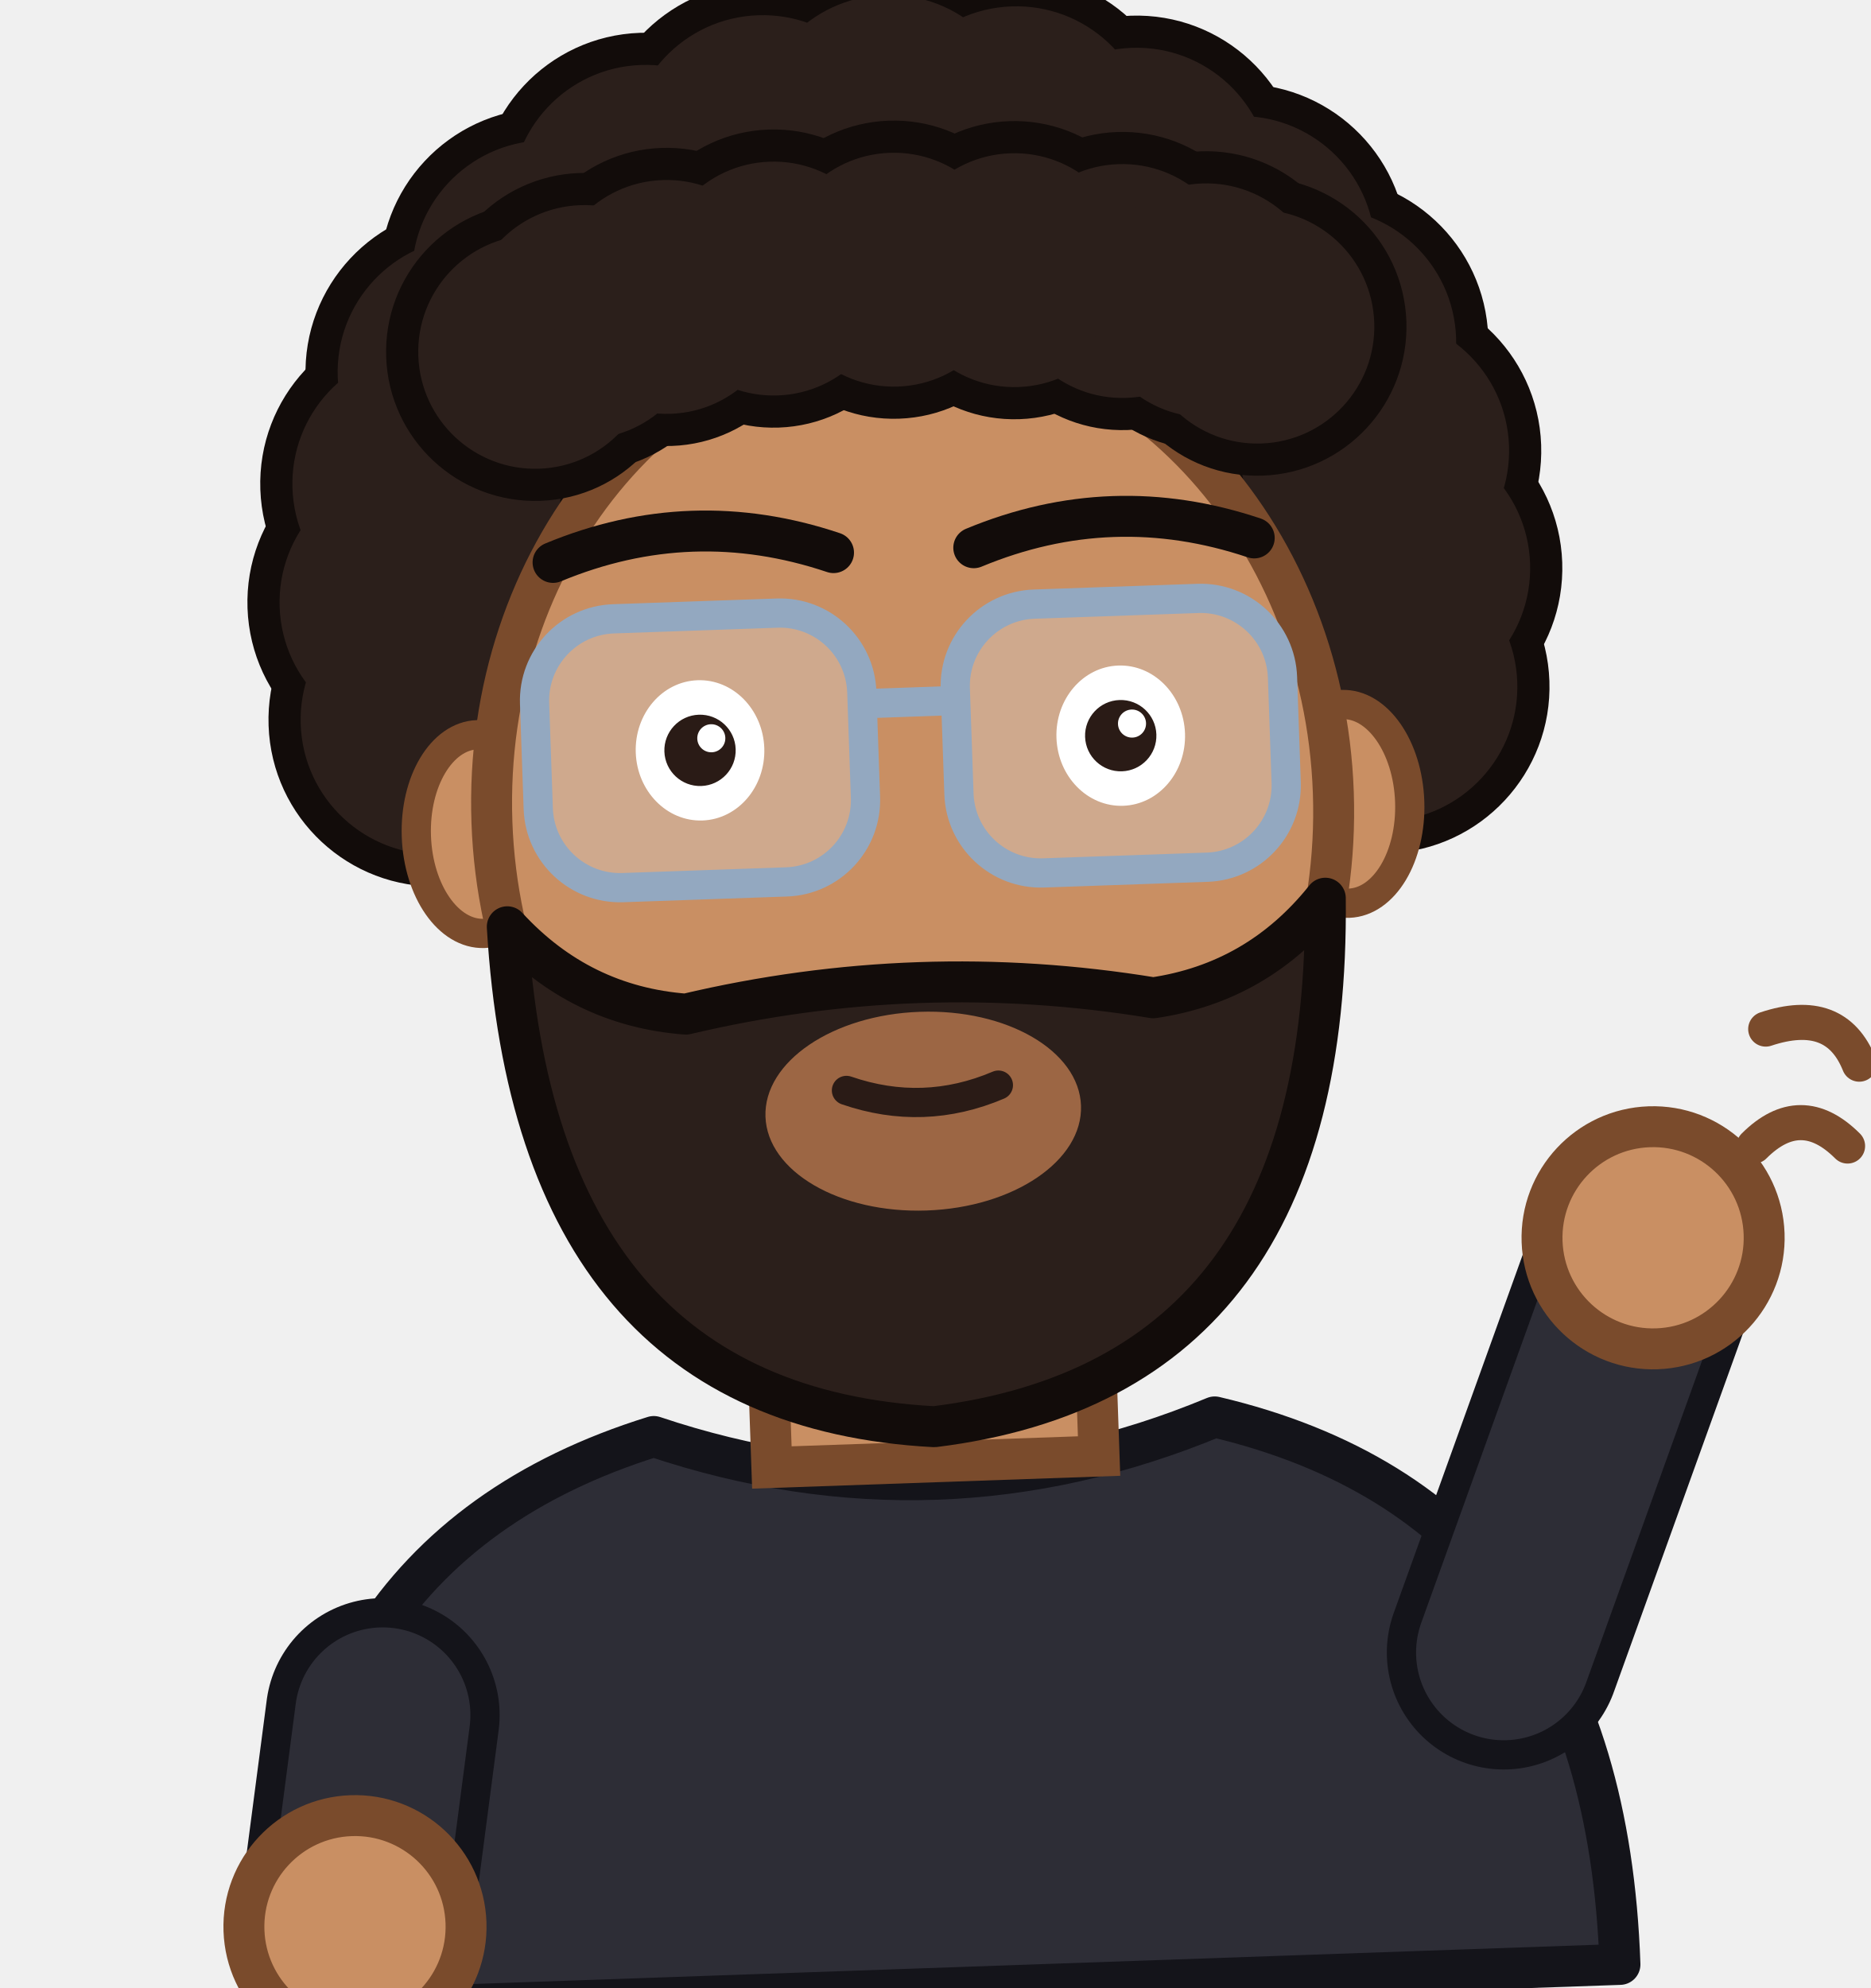
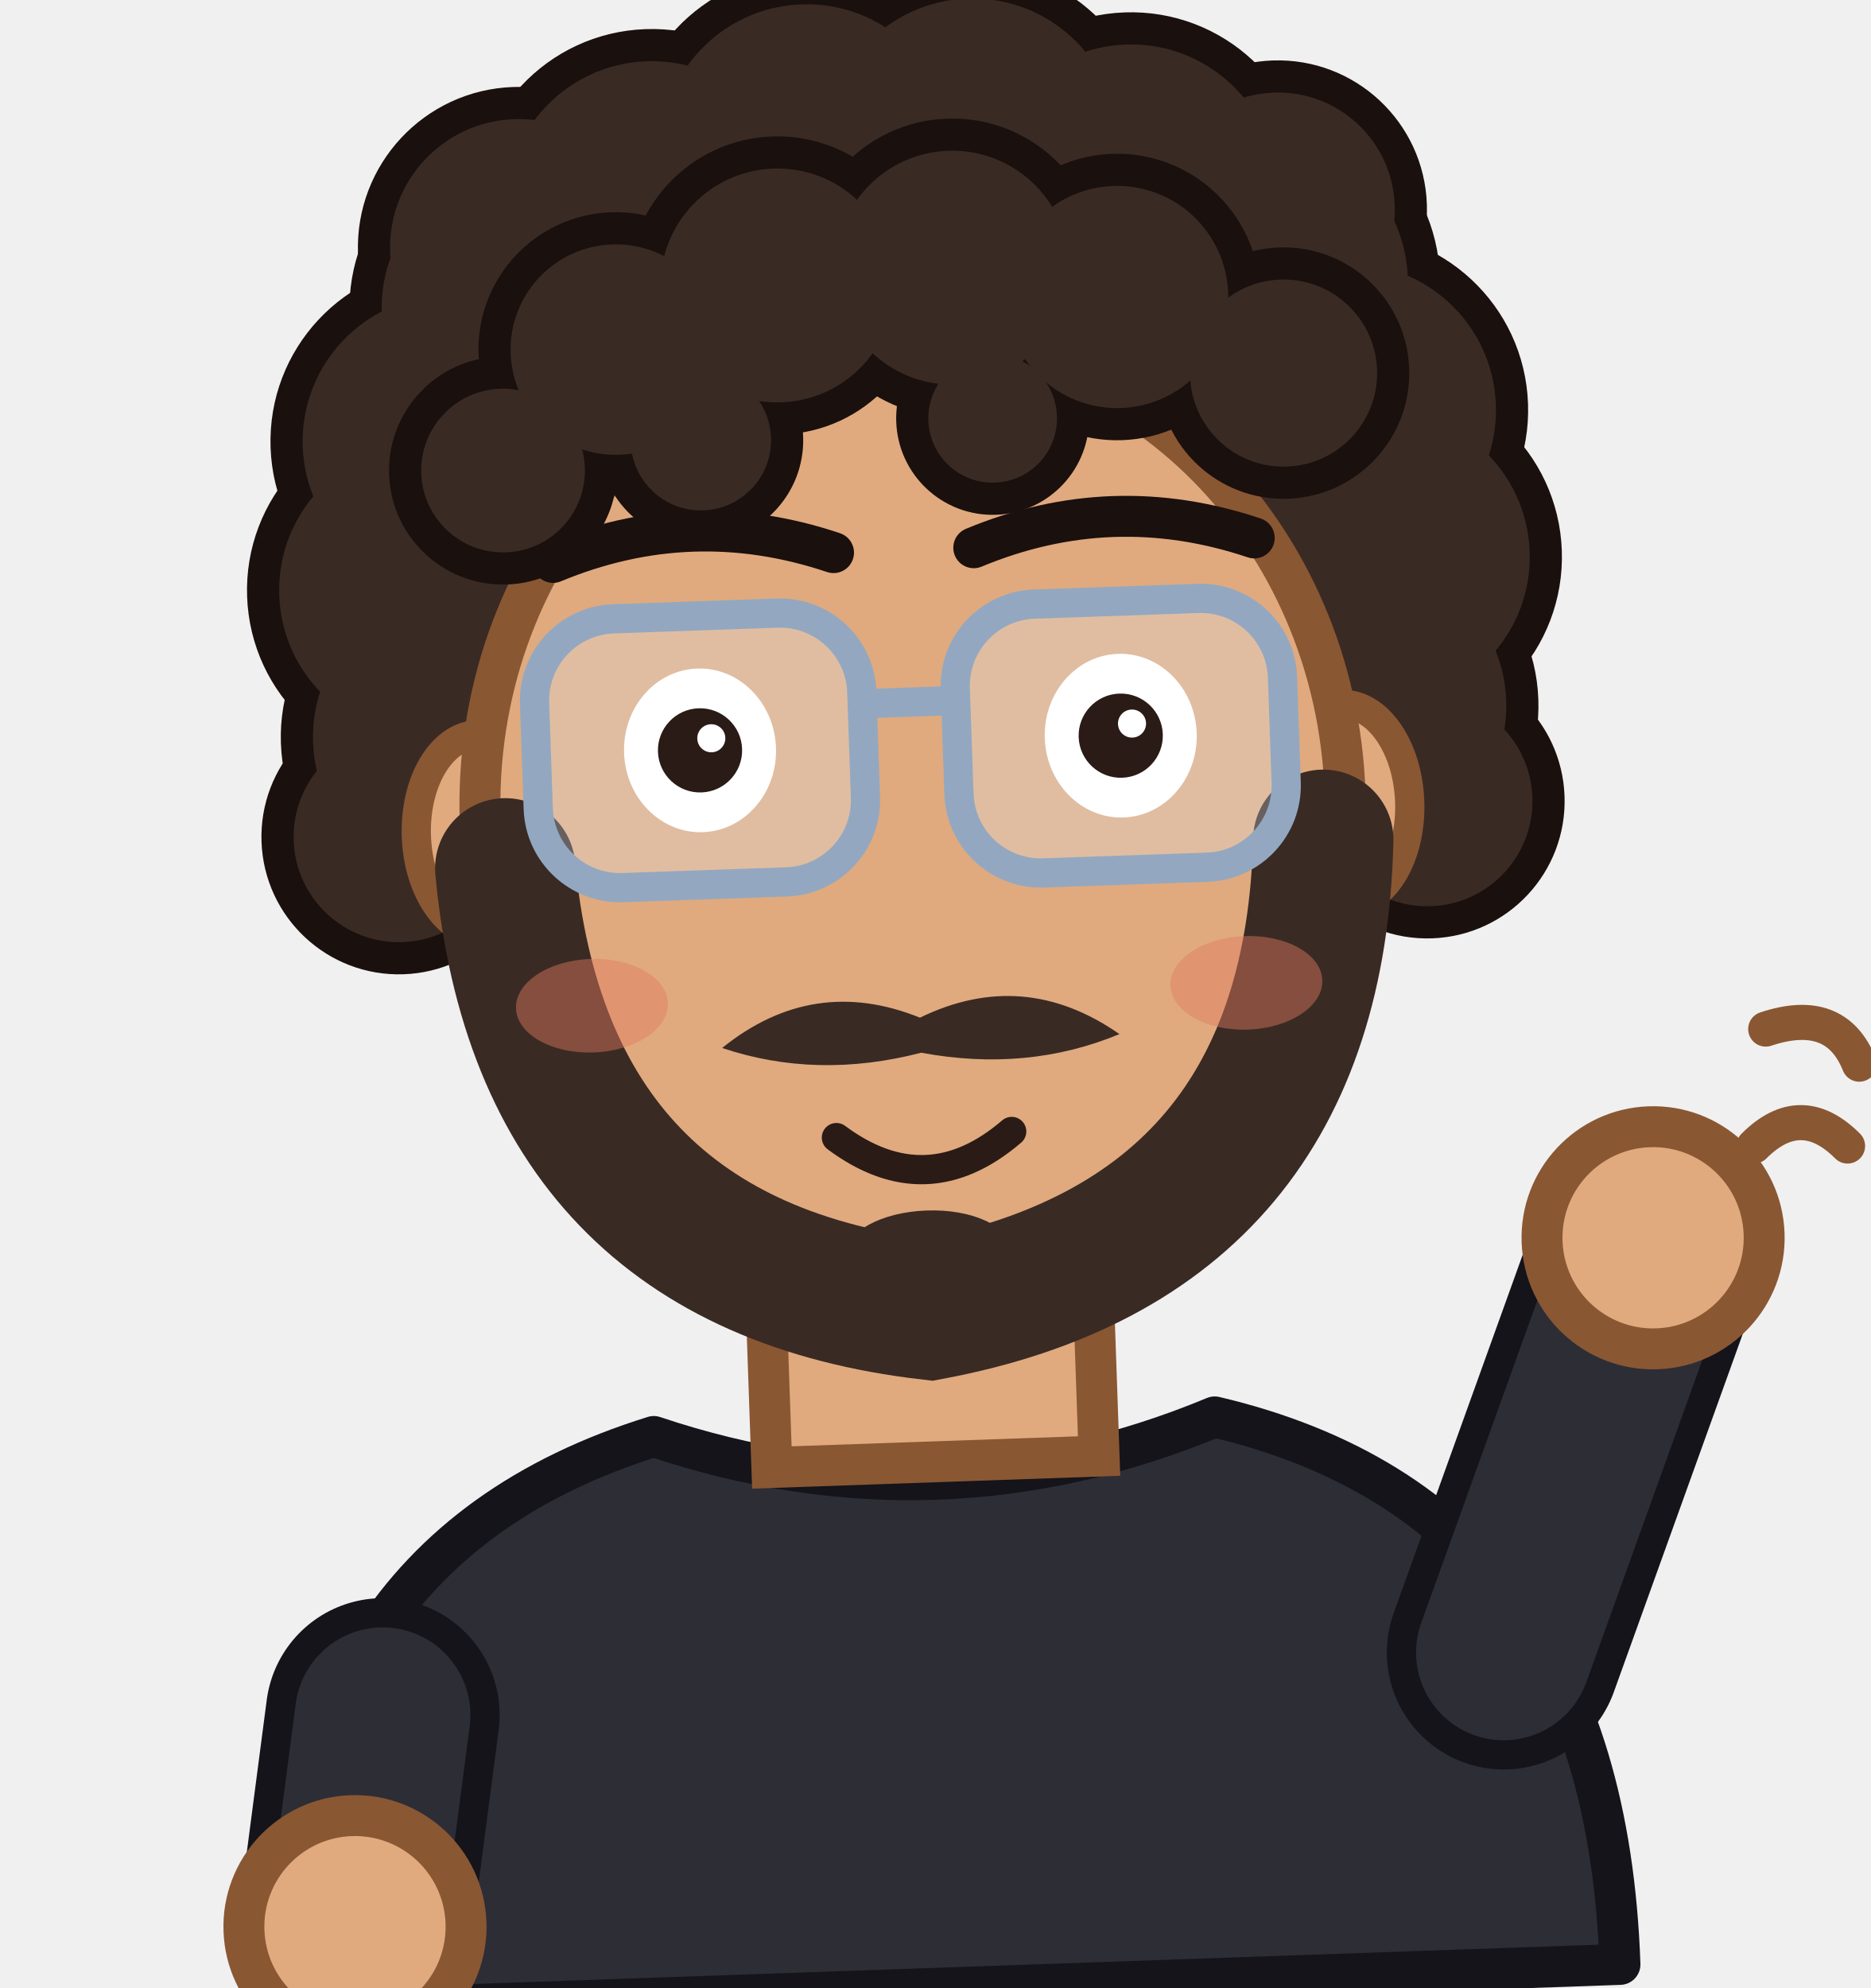
<svg xmlns="http://www.w3.org/2000/svg" viewBox="0 0 320 340" width="320" height="340">
  <g transform="rotate(-2 160 250)">
-     <circle cx="78.9" cy="120.2" r="25" fill="#2B1F1B" stroke="#120C0A" stroke-width="7" />
-     <circle cx="76.0" cy="100.0" r="25" fill="#2B1F1B" stroke="#120C0A" stroke-width="7" />
-     <circle cx="78.9" cy="79.8" r="25" fill="#2B1F1B" stroke="#120C0A" stroke-width="7" />
-     <circle cx="87.3" cy="61.0" r="25" fill="#2B1F1B" stroke="#120C0A" stroke-width="7" />
-     <circle cx="100.6" cy="44.8" r="25" fill="#2B1F1B" stroke="#120C0A" stroke-width="7" />
-     <circle cx="118.0" cy="32.5" r="25" fill="#2B1F1B" stroke="#120C0A" stroke-width="7" />
-     <circle cx="138.3" cy="24.7" r="25" fill="#2B1F1B" stroke="#120C0A" stroke-width="7" />
-     <circle cx="160.0" cy="22.0" r="25" fill="#2B1F1B" stroke="#120C0A" stroke-width="7" />
-     <circle cx="181.7" cy="24.7" r="25" fill="#2B1F1B" stroke="#120C0A" stroke-width="7" />
-     <circle cx="202.0" cy="32.5" r="25" fill="#2B1F1B" stroke="#120C0A" stroke-width="7" />
-     <circle cx="219.4" cy="44.8" r="25" fill="#2B1F1B" stroke="#120C0A" stroke-width="7" />
-     <circle cx="232.7" cy="61.0" r="25" fill="#2B1F1B" stroke="#120C0A" stroke-width="7" />
-     <circle cx="241.1" cy="79.8" r="25" fill="#2B1F1B" stroke="#120C0A" stroke-width="7" />
-     <circle cx="244.0" cy="100.0" r="25" fill="#2B1F1B" stroke="#120C0A" stroke-width="7" />
-     <circle cx="241.1" cy="120.2" r="25" fill="#2B1F1B" stroke="#120C0A" stroke-width="7" />
-     <circle cx="78.9" cy="120.2" r="23" fill="#2B1F1B" />
-     <circle cx="76.0" cy="100.0" r="23" fill="#2B1F1B" />
-     <circle cx="78.9" cy="79.8" r="23" fill="#2B1F1B" />
-     <circle cx="87.3" cy="61.0" r="23" fill="#2B1F1B" />
-     <circle cx="100.6" cy="44.8" r="23" fill="#2B1F1B" />
-     <circle cx="118.0" cy="32.5" r="23" fill="#2B1F1B" />
-     <circle cx="138.3" cy="24.7" r="23" fill="#2B1F1B" />
-     <circle cx="160.0" cy="22.0" r="23" fill="#2B1F1B" />
-     <circle cx="181.7" cy="24.7" r="23" fill="#2B1F1B" />
-     <circle cx="202.0" cy="32.5" r="23" fill="#2B1F1B" />
-     <circle cx="219.4" cy="44.8" r="23" fill="#2B1F1B" />
-     <circle cx="232.7" cy="61.0" r="23" fill="#2B1F1B" />
-     <circle cx="241.1" cy="79.8" r="23" fill="#2B1F1B" />
-     <circle cx="244.0" cy="100.0" r="23" fill="#2B1F1B" />
-     <circle cx="241.1" cy="120.2" r="23" fill="#2B1F1B" />
+     <circle cx="82.9" cy="123.3" r="27" fill="#3A2A24" stroke="#1A100D" stroke-width="7" />
+     <circle cx="78.0" cy="98.0" r="27" fill="#3A2A24" stroke="#1A100D" stroke-width="7" />
+     <circle cx="82.9" cy="72.7" r="27" fill="#3A2A24" stroke="#1A100D" stroke-width="7" />
+     <circle cx="97.2" cy="50.4" r="27" fill="#3A2A24" stroke="#1A100D" stroke-width="7" />
+     <circle cx="119.0" cy="33.9" r="27" fill="#3A2A24" stroke="#1A100D" stroke-width="7" />
+     <circle cx="145.8" cy="25.1" r="27" fill="#3A2A24" stroke="#1A100D" stroke-width="7" />
+     <circle cx="174.2" cy="25.1" r="27" fill="#3A2A24" stroke="#1A100D" stroke-width="7" />
+     <circle cx="201.0" cy="33.9" r="27" fill="#3A2A24" stroke="#1A100D" stroke-width="7" />
+     <circle cx="222.8" cy="50.4" r="27" fill="#3A2A24" stroke="#1A100D" stroke-width="7" />
+     <circle cx="237.1" cy="72.7" r="27" fill="#3A2A24" stroke="#1A100D" stroke-width="7" />
+     <circle cx="242.0" cy="98.0" r="27" fill="#3A2A24" stroke="#1A100D" stroke-width="7" />
+     <circle cx="237.1" cy="123.3" r="27" fill="#3A2A24" stroke="#1A100D" stroke-width="7" />
+     <circle cx="72.0" cy="140.0" r="20" fill="#3A2A24" stroke="#1A100D" stroke-width="7" />
+     <circle cx="248.0" cy="140.0" r="20" fill="#3A2A24" stroke="#1A100D" stroke-width="7" />
+     <circle cx="96.0" cy="40.0" r="24" fill="#3A2A24" stroke="#1A100D" stroke-width="7" />
+     <circle cx="226.0" cy="38.0" r="22" fill="#3A2A24" stroke="#1A100D" stroke-width="7" />
+     <circle cx="82.9" cy="123.3" r="25" fill="#3A2A24" />
+     <circle cx="78.0" cy="98.0" r="25" fill="#3A2A24" />
+     <circle cx="82.9" cy="72.7" r="25" fill="#3A2A24" />
+     <circle cx="97.2" cy="50.4" r="25" fill="#3A2A24" />
+     <circle cx="119.0" cy="33.9" r="25" fill="#3A2A24" />
+     <circle cx="145.8" cy="25.1" r="25" fill="#3A2A24" />
+     <circle cx="174.2" cy="25.1" r="25" fill="#3A2A24" />
+     <circle cx="201.0" cy="33.9" r="25" fill="#3A2A24" />
+     <circle cx="222.8" cy="50.4" r="25" fill="#3A2A24" />
+     <circle cx="237.1" cy="72.7" r="25" fill="#3A2A24" />
+     <circle cx="242.0" cy="98.0" r="25" fill="#3A2A24" />
+     <circle cx="237.1" cy="123.3" r="25" fill="#3A2A24" />
+     <circle cx="72.0" cy="140.0" r="18" fill="#3A2A24" />
+     <circle cx="248.0" cy="140.0" r="18" fill="#3A2A24" />
+     <circle cx="96.0" cy="40.0" r="22" fill="#3A2A24" />
+     <circle cx="226.0" cy="38.0" r="20" fill="#3A2A24" />
    <path d="M46 340 Q46 262 112 244 Q160 262 208 244 Q274 262 274 340 Z" fill="#2D2D36" stroke="#14141A" stroke-width="7" stroke-linejoin="round" />
-     <rect x="132" y="210" width="56" height="40" fill="#C98F63" stroke="#7A4B2C" stroke-width="7" />
-     <ellipse cx="86" cy="140" rx="11" ry="17" fill="#C98F63" stroke="#7A4B2C" stroke-width="5" />
-     <ellipse cx="234" cy="140" rx="11" ry="17" fill="#C98F63" stroke="#7A4B2C" stroke-width="5" />
-     <ellipse cx="160" cy="138" rx="72" ry="82" fill="#C98F63" stroke="#7A4B2C" stroke-width="7" />
-     <path d="M90 156 Q92 238 160 244 Q228 238 230 156 Q218 170 200 172 Q160 164 120 172 Q102 170 90 156 Z" fill="#2B1F1B" stroke="#120C0A" stroke-width="7" stroke-linejoin="round" />
-     <ellipse cx="160" cy="190" rx="27" ry="17" fill="#9C6644" />
+     <rect x="132" y="210" width="56" height="40" fill="#E0AA7E" stroke="#8A5733" stroke-width="7" />
+     <ellipse cx="86" cy="140" rx="11" ry="17" fill="#E0AA7E" stroke="#8A5733" stroke-width="5" />
+     <ellipse cx="234" cy="140" rx="11" ry="17" fill="#E0AA7E" stroke="#8A5733" stroke-width="5" />
+     <ellipse cx="160" cy="138" rx="74" ry="80" fill="#E0AA7E" stroke="#8A5733" stroke-width="7" />
+     <path d="M90 146 Q94 214 160 224 Q226 214 230 146" fill="none" stroke="#3A2A24" stroke-width="24" stroke-linecap="round" />
+     <path d="M126 178 Q142 166 160 174 Q178 166 194 178 Q178 184 160 180 Q142 184 126 178 Z" fill="#3A2A24" />
+     <ellipse cx="160" cy="214" rx="14" ry="7" fill="#3A2A24" />
+     <ellipse cx="104" cy="170" rx="13" ry="8" fill="#E0795F" opacity=".45" />
+     <ellipse cx="216" cy="170" rx="13" ry="8" fill="#E0795F" opacity=".45" />
    <rect x="96" y="104" width="56" height="46" rx="14" fill="#DDEBFA" fill-opacity=".28" stroke="#93A8C0" stroke-width="5" />
    <rect x="168" y="104" width="56" height="46" rx="14" fill="#DDEBFA" fill-opacity=".28" stroke="#93A8C0" stroke-width="5" />
    <path d="M152 120 H168" stroke="#93A8C0" stroke-width="5" />
-     <ellipse cx="124" cy="127" rx="11" ry="12" fill="#fff" />
-     <circle cx="124" cy="127" r="6.1" fill="#2A1B16" />
+     <ellipse cx="124" cy="127" rx="13" ry="14" fill="#fff" />
+     <circle cx="124" cy="127" r="7.2" fill="#2A1B16" />
    <circle cx="126" cy="125" r="2.4" fill="#fff" />
-     <ellipse cx="196" cy="127" rx="11" ry="12" fill="#fff" />
-     <circle cx="196" cy="127" r="6.1" fill="#2A1B16" />
+     <ellipse cx="196" cy="127" rx="13" ry="14" fill="#fff" />
+     <circle cx="196" cy="127" r="7.2" fill="#2A1B16" />
    <circle cx="198" cy="125" r="2.4" fill="#fff" />
-     <path d="M100 94 Q124 85 148 94" fill="none" stroke="#120C0A" stroke-width="7" stroke-linecap="round" />
-     <path d="M172 94 Q196 85 220 94" fill="none" stroke="#120C0A" stroke-width="7" stroke-linecap="round" />
-     <path d="M147 186 Q160 191 173 186" fill="none" stroke="#2A1B16" stroke-width="5" stroke-linecap="round" />
-     <circle cx="98.2" cy="57.9" r="22" fill="#2B1F1B" stroke="#120C0A" stroke-width="7" />
-     <circle cx="106.8" cy="53.1" r="22" fill="#2B1F1B" stroke="#120C0A" stroke-width="7" />
-     <circle cx="121.0" cy="49.3" r="22" fill="#2B1F1B" stroke="#120C0A" stroke-width="7" />
-     <circle cx="139.4" cy="46.8" r="22" fill="#2B1F1B" stroke="#120C0A" stroke-width="7" />
-     <circle cx="160.0" cy="46.0" r="22" fill="#2B1F1B" stroke="#120C0A" stroke-width="7" />
-     <circle cx="180.6" cy="46.8" r="22" fill="#2B1F1B" stroke="#120C0A" stroke-width="7" />
-     <circle cx="199.0" cy="49.3" r="22" fill="#2B1F1B" stroke="#120C0A" stroke-width="7" />
-     <circle cx="213.2" cy="53.1" r="22" fill="#2B1F1B" stroke="#120C0A" stroke-width="7" />
-     <circle cx="221.8" cy="57.9" r="22" fill="#2B1F1B" stroke="#120C0A" stroke-width="7" />
-     <circle cx="98.2" cy="57.9" r="20" fill="#2B1F1B" />
-     <circle cx="106.8" cy="53.1" r="20" fill="#2B1F1B" />
-     <circle cx="121.0" cy="49.3" r="20" fill="#2B1F1B" />
-     <circle cx="139.4" cy="46.8" r="20" fill="#2B1F1B" />
-     <circle cx="160.0" cy="46.0" r="20" fill="#2B1F1B" />
-     <circle cx="180.6" cy="46.8" r="20" fill="#2B1F1B" />
-     <circle cx="199.0" cy="49.3" r="20" fill="#2B1F1B" />
-     <circle cx="213.2" cy="53.1" r="20" fill="#2B1F1B" />
-     <circle cx="221.8" cy="57.9" r="20" fill="#2B1F1B" />
+     <path d="M100 94 Q124 85 148 94" fill="none" stroke="#1A100D" stroke-width="7" stroke-linecap="round" />
+     <path d="M172 94 Q196 85 220 94" fill="none" stroke="#1A100D" stroke-width="7" stroke-linecap="round" />
+     <path d="M145 194 Q160 206 175 194" fill="none" stroke="#2A1B16" stroke-width="5" stroke-linecap="round" />
+     <circle cx="112.0" cy="58.0" r="20" fill="#3A2A24" stroke="#1A100D" stroke-width="7" />
+     <circle cx="140.0" cy="48.0" r="22" fill="#3A2A24" stroke="#1A100D" stroke-width="7" />
+     <circle cx="170.0" cy="46.0" r="22" fill="#3A2A24" stroke="#1A100D" stroke-width="7" />
+     <circle cx="198.0" cy="52.0" r="21" fill="#3A2A24" stroke="#1A100D" stroke-width="7" />
+     <circle cx="226.0" cy="66.0" r="18" fill="#3A2A24" stroke="#1A100D" stroke-width="7" />
+     <circle cx="92.0" cy="78.0" r="16" fill="#3A2A24" stroke="#1A100D" stroke-width="7" />
+     <circle cx="126.0" cy="74.0" r="14" fill="#3A2A24" stroke="#1A100D" stroke-width="7" />
+     <circle cx="176.0" cy="72.0" r="13" fill="#3A2A24" stroke="#1A100D" stroke-width="7" />
+     <circle cx="112.0" cy="58.0" r="18" fill="#3A2A24" />
+     <circle cx="140.0" cy="48.0" r="20" fill="#3A2A24" />
+     <circle cx="170.0" cy="46.0" r="20" fill="#3A2A24" />
+     <circle cx="198.0" cy="52.0" r="19" fill="#3A2A24" />
+     <circle cx="226.0" cy="66.0" r="16" fill="#3A2A24" />
+     <circle cx="92.0" cy="78.0" r="14" fill="#3A2A24" />
+     <circle cx="126.0" cy="74.0" r="12" fill="#3A2A24" />
+     <circle cx="176.0" cy="72.0" r="11" fill="#3A2A24" />
    <path d="M64 290 L58 326" stroke="#14141A" stroke-width="40" stroke-linecap="round" />
    <path d="M64 290 L58 326" stroke="#2D2D36" stroke-width="30" stroke-linecap="round" />
-     <circle cx="58" cy="326" r="19" fill="#C98F63" stroke="#7A4B2C" stroke-width="7" />
+     <circle cx="58" cy="326" r="19" fill="#E0AA7E" stroke="#8A5733" stroke-width="7" />
    <path d="M256 286 L284 216" stroke="#14141A" stroke-width="40" stroke-linecap="round" />
    <path d="M256 286 L284 216" stroke="#2D2D36" stroke-width="30" stroke-linecap="round" />
-     <circle cx="284" cy="216" r="19" fill="#C98F63" stroke="#7A4B2C" stroke-width="7" />
+     <circle cx="284" cy="216" r="19" fill="#E0AA7E" stroke="#8A5733" stroke-width="7" />
  </g>
-   <path d="M300 196 q8 -8 16 0 M302 176 q12 -4 16 6" stroke="#7A4B2C" stroke-width="6" fill="none" stroke-linecap="round" />
+   <path d="M300 196 q8 -8 16 0 M302 176 q12 -4 16 6" stroke="#8A5733" stroke-width="6" fill="none" stroke-linecap="round" />
</svg>
